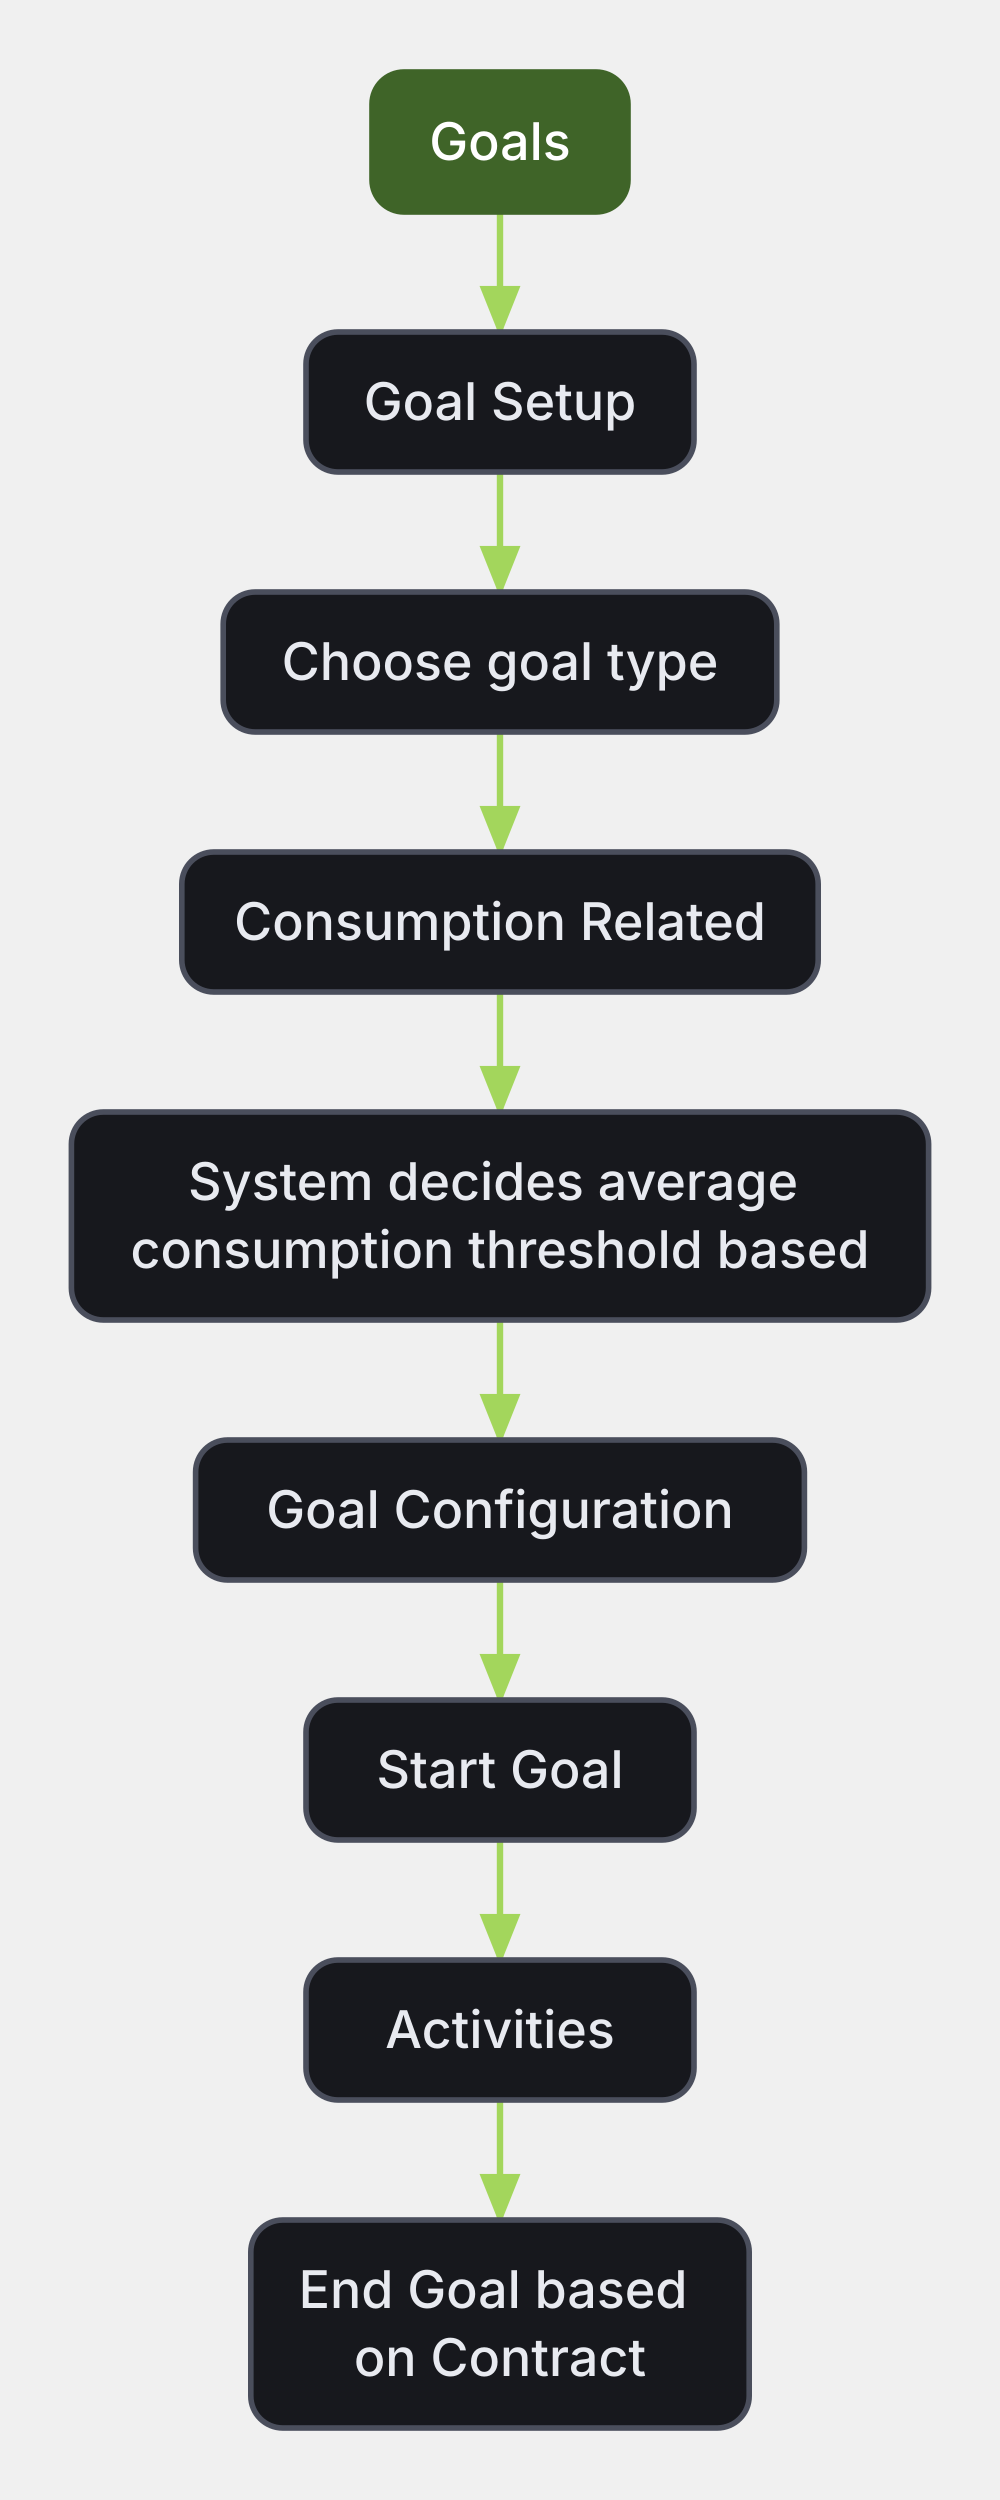
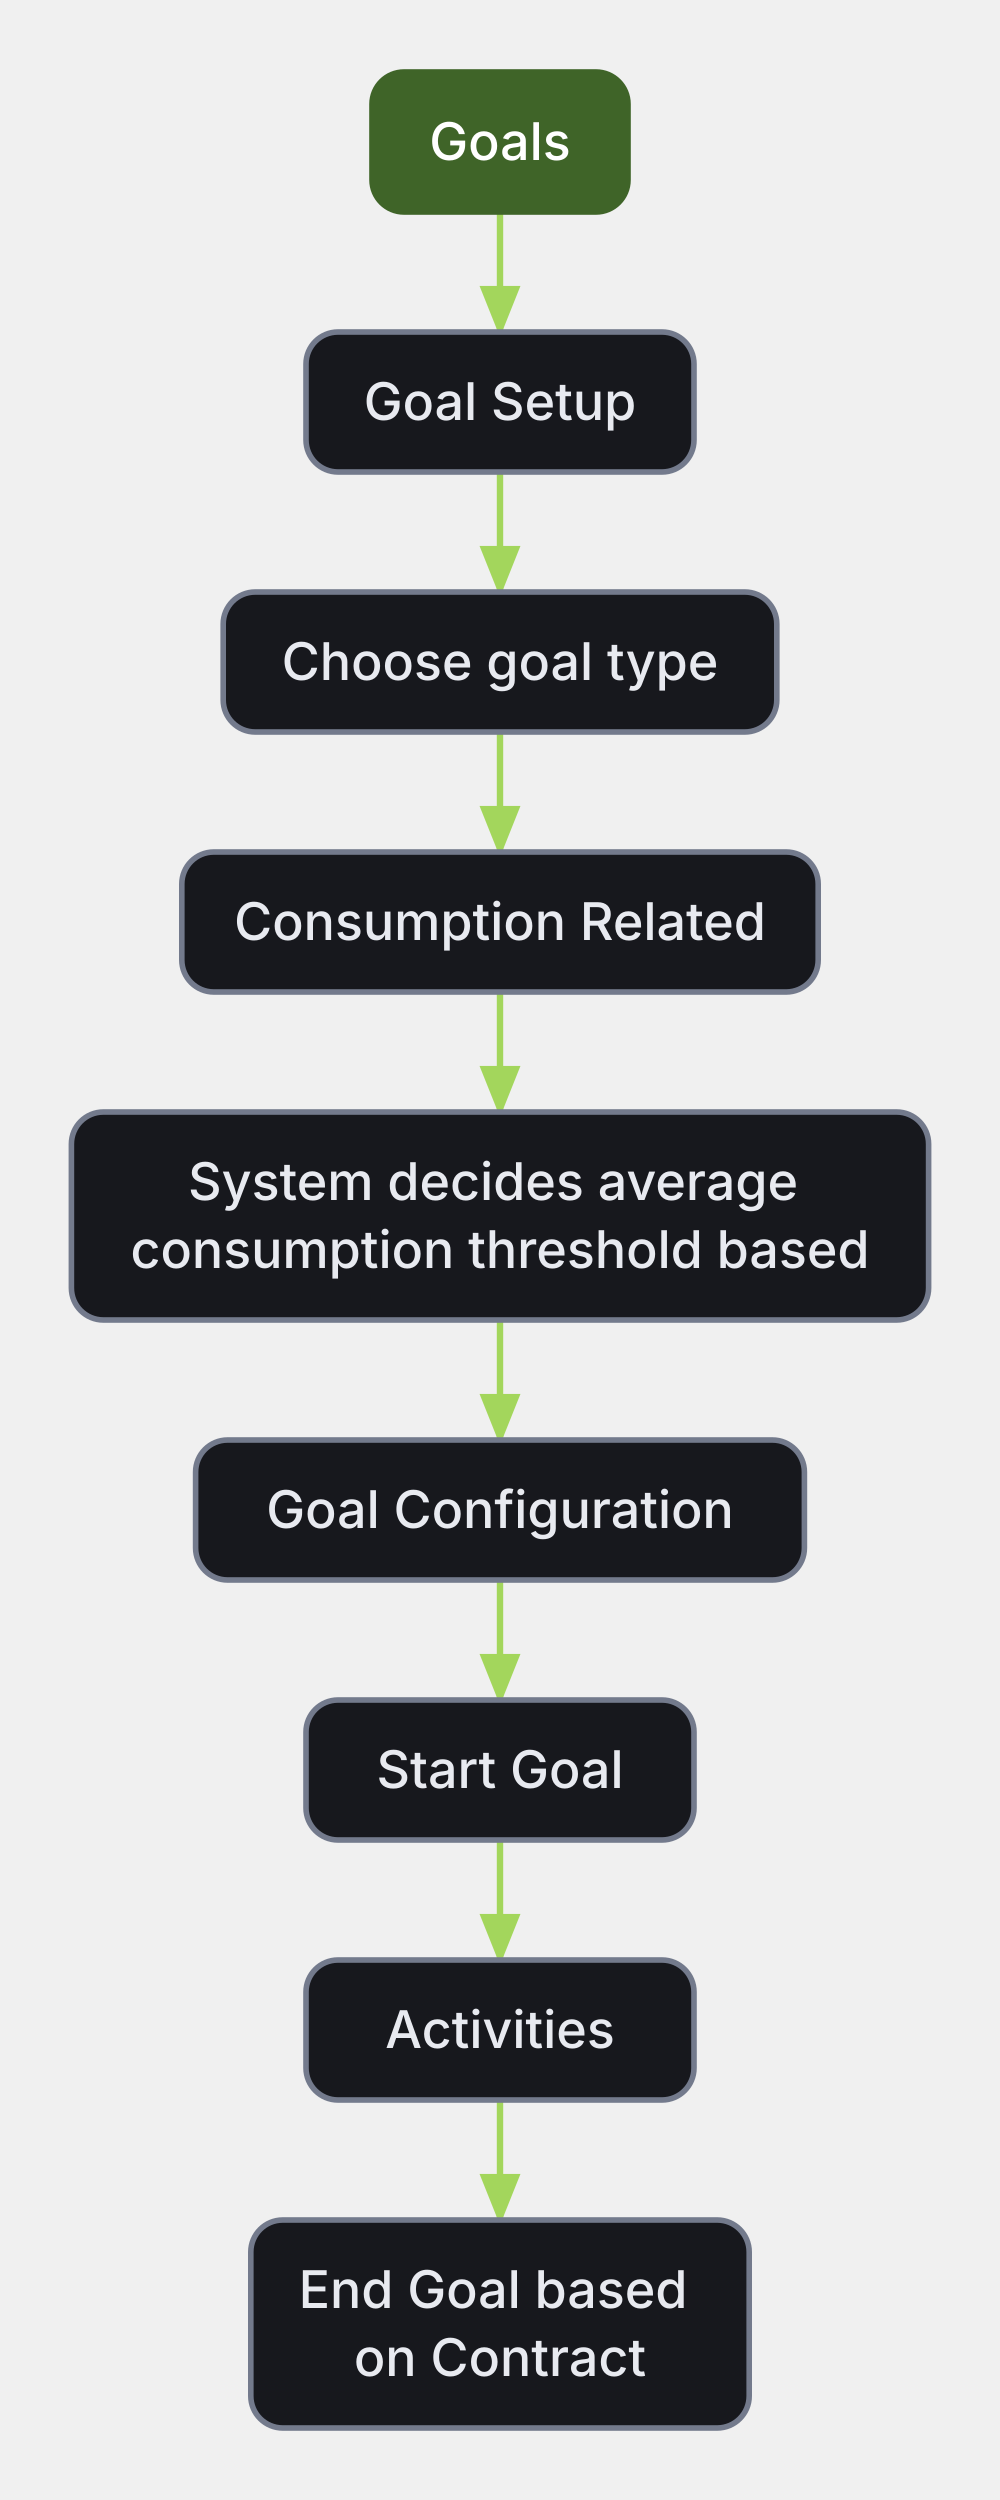
<svg xmlns="http://www.w3.org/2000/svg" viewBox="5 12 250 625" width="250" height="625" font-family="Inter, ui-sans-serif, system-ui, -apple-system, Segoe UI, Helvetica, Arial, sans-serif">
  <defs>
    <marker id="ar" viewBox="0 0 10 10" refX="9" refY="5" markerWidth="8" markerHeight="8" orient="auto-start-reverse">
      <path d="M0,1 L10,5 L0,9 z" fill="#a3d65c" />
    </marker>
  </defs>
  <path d="M130.0,65.0 L130.0,95.0" fill="none" stroke="#a3d65c" stroke-width="1.6" stroke-linejoin="round" marker-end="url(#ar)" />
  <path d="M130.0,130.0 L130.0,160.0" fill="none" stroke="#a3d65c" stroke-width="1.6" stroke-linejoin="round" marker-end="url(#ar)" />
  <path d="M130.0,195.0 L130.0,225.0" fill="none" stroke="#a3d65c" stroke-width="1.6" stroke-linejoin="round" marker-end="url(#ar)" />
  <path d="M130.0,260.0 L130.0,290.0" fill="none" stroke="#a3d65c" stroke-width="1.6" stroke-linejoin="round" marker-end="url(#ar)" />
  <path d="M130.0,342.0 L130.0,372.0" fill="none" stroke="#a3d65c" stroke-width="1.6" stroke-linejoin="round" marker-end="url(#ar)" />
  <path d="M130.0,407.0 L130.0,437.0" fill="none" stroke="#a3d65c" stroke-width="1.6" stroke-linejoin="round" marker-end="url(#ar)" />
  <path d="M130.0,472.0 L130.0,502.0" fill="none" stroke="#a3d65c" stroke-width="1.6" stroke-linejoin="round" marker-end="url(#ar)" />
  <path d="M130.0,537.0 L130.0,567.0" fill="none" stroke="#a3d65c" stroke-width="1.6" stroke-linejoin="round" marker-end="url(#ar)" />
  <rect x="98.0" y="30.0" width="64" height="35" rx="8" fill="#3f6428" stroke="#3f6428" stroke-width="1.4" />
  <text text-anchor="middle" font-size="13" font-weight="500" fill="#ffffff">
    <tspan x="130" y="52.0">Goals</tspan>
  </text>
-   <rect x="81.5" y="95.0" width="97.0" height="35" rx="8" fill="#17181d" stroke="#4a4e5c" stroke-width="1.4" />
+   <rect x="81.5" y="95.0" width="97.0" height="35" rx="8" fill="#17181d" stroke="#737a8c" stroke-width="1.4" />
  <text text-anchor="middle" font-size="13" font-weight="500" fill="#e8eaf0">
    <tspan x="130" y="117.0">Goal Setup</tspan>
  </text>
-   <rect x="60.8" y="160.0" width="138.4" height="35" rx="8" fill="#17181d" stroke="#4a4e5c" stroke-width="1.4" />
+   <rect x="60.8" y="160.0" width="138.4" height="35" rx="8" fill="#17181d" stroke="#737a8c" stroke-width="1.4" />
  <text text-anchor="middle" font-size="13" font-weight="500" fill="#e8eaf0">
    <tspan x="130" y="182.0">Choose goal type</tspan>
  </text>
-   <rect x="50.45" y="225.0" width="159.1" height="35" rx="8" fill="#17181d" stroke="#4a4e5c" stroke-width="1.4" />
+   <rect x="50.45" y="225.0" width="159.1" height="35" rx="8" fill="#17181d" stroke="#737a8c" stroke-width="1.4" />
  <text text-anchor="middle" font-size="13" font-weight="500" fill="#e8eaf0">
    <tspan x="130" y="247.0">Consumption Related</tspan>
  </text>
-   <rect x="22.85" y="290.0" width="214.3" height="52" rx="8" fill="#17181d" stroke="#4a4e5c" stroke-width="1.4" />
+   <rect x="22.85" y="290.0" width="214.3" height="52" rx="8" fill="#17181d" stroke="#737a8c" stroke-width="1.4" />
  <text text-anchor="middle" font-size="13" font-weight="500" fill="#e8eaf0">
    <tspan x="130" y="312.0">System decides average</tspan>
    <tspan x="130" y="329.0">consumption threshold based</tspan>
  </text>
-   <rect x="53.9" y="372.0" width="152.2" height="35" rx="8" fill="#17181d" stroke="#4a4e5c" stroke-width="1.4" />
+   <rect x="53.9" y="372.0" width="152.2" height="35" rx="8" fill="#17181d" stroke="#737a8c" stroke-width="1.4" />
  <text text-anchor="middle" font-size="13" font-weight="500" fill="#e8eaf0">
    <tspan x="130" y="394.0">Goal Configuration</tspan>
  </text>
-   <rect x="81.5" y="437.0" width="97.0" height="35" rx="8" fill="#17181d" stroke="#4a4e5c" stroke-width="1.4" />
+   <rect x="81.5" y="437.0" width="97.0" height="35" rx="8" fill="#17181d" stroke="#737a8c" stroke-width="1.4" />
  <text text-anchor="middle" font-size="13" font-weight="500" fill="#e8eaf0">
    <tspan x="130" y="459.0">Start Goal</tspan>
  </text>
-   <rect x="81.5" y="502.0" width="97.0" height="35" rx="8" fill="#17181d" stroke="#4a4e5c" stroke-width="1.4" />
+   <rect x="81.5" y="502.0" width="97.0" height="35" rx="8" fill="#17181d" stroke="#737a8c" stroke-width="1.4" />
  <text text-anchor="middle" font-size="13" font-weight="500" fill="#e8eaf0">
    <tspan x="130" y="524.0">Activities</tspan>
  </text>
-   <rect x="67.7" y="567.0" width="124.6" height="52" rx="8" fill="#17181d" stroke="#4a4e5c" stroke-width="1.4" />
+   <rect x="67.7" y="567.0" width="124.6" height="52" rx="8" fill="#17181d" stroke="#737a8c" stroke-width="1.4" />
  <text text-anchor="middle" font-size="13" font-weight="500" fill="#e8eaf0">
    <tspan x="130" y="589.0">End Goal based</tspan>
    <tspan x="130" y="606.0">on Contract</tspan>
  </text>
</svg>
